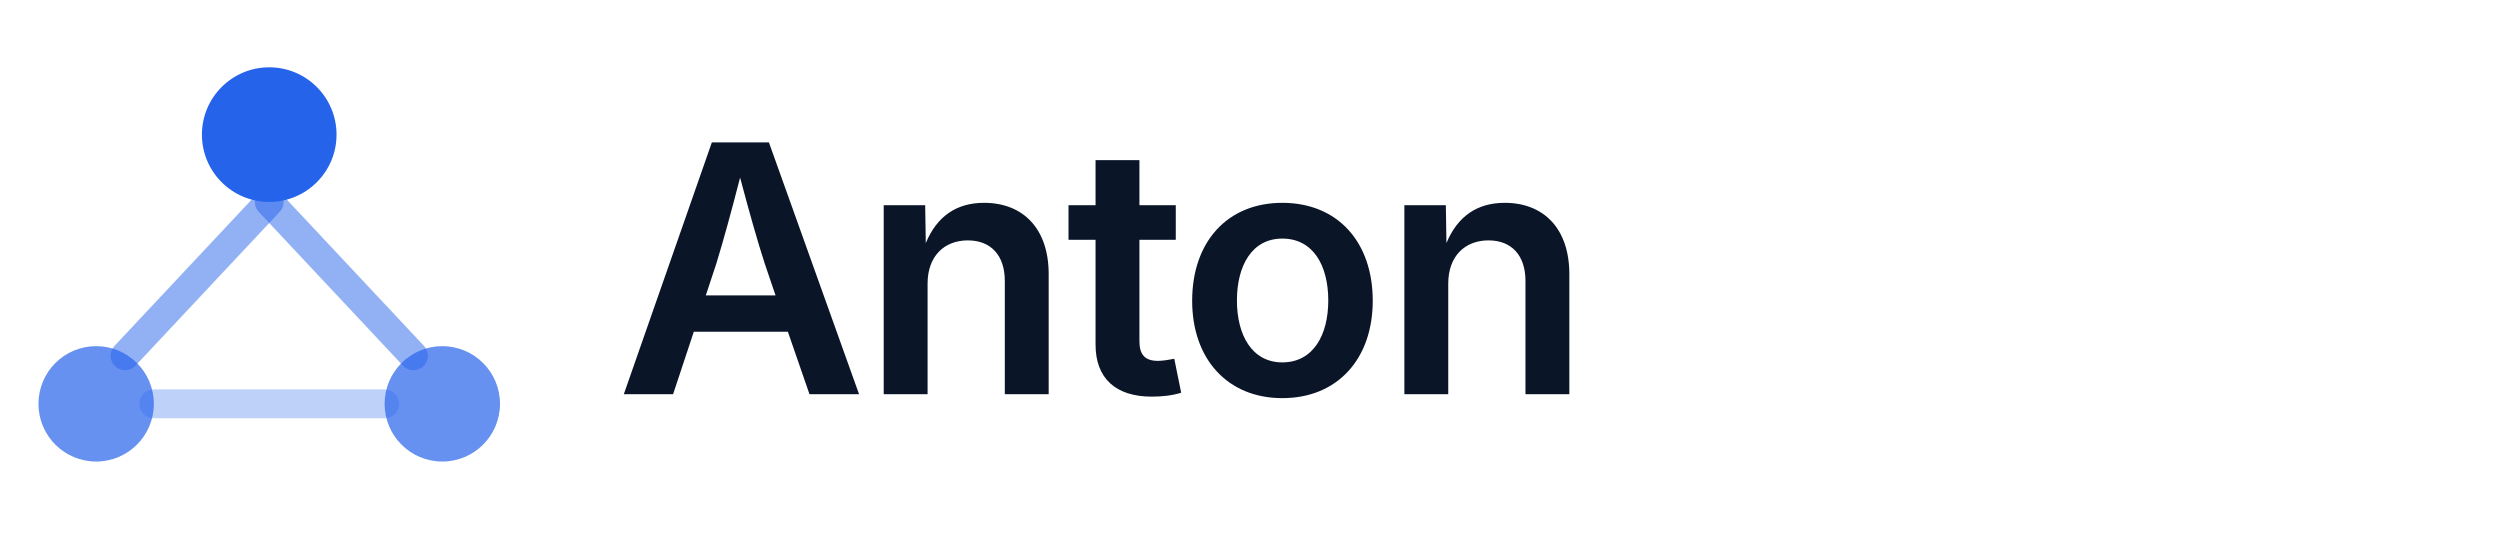
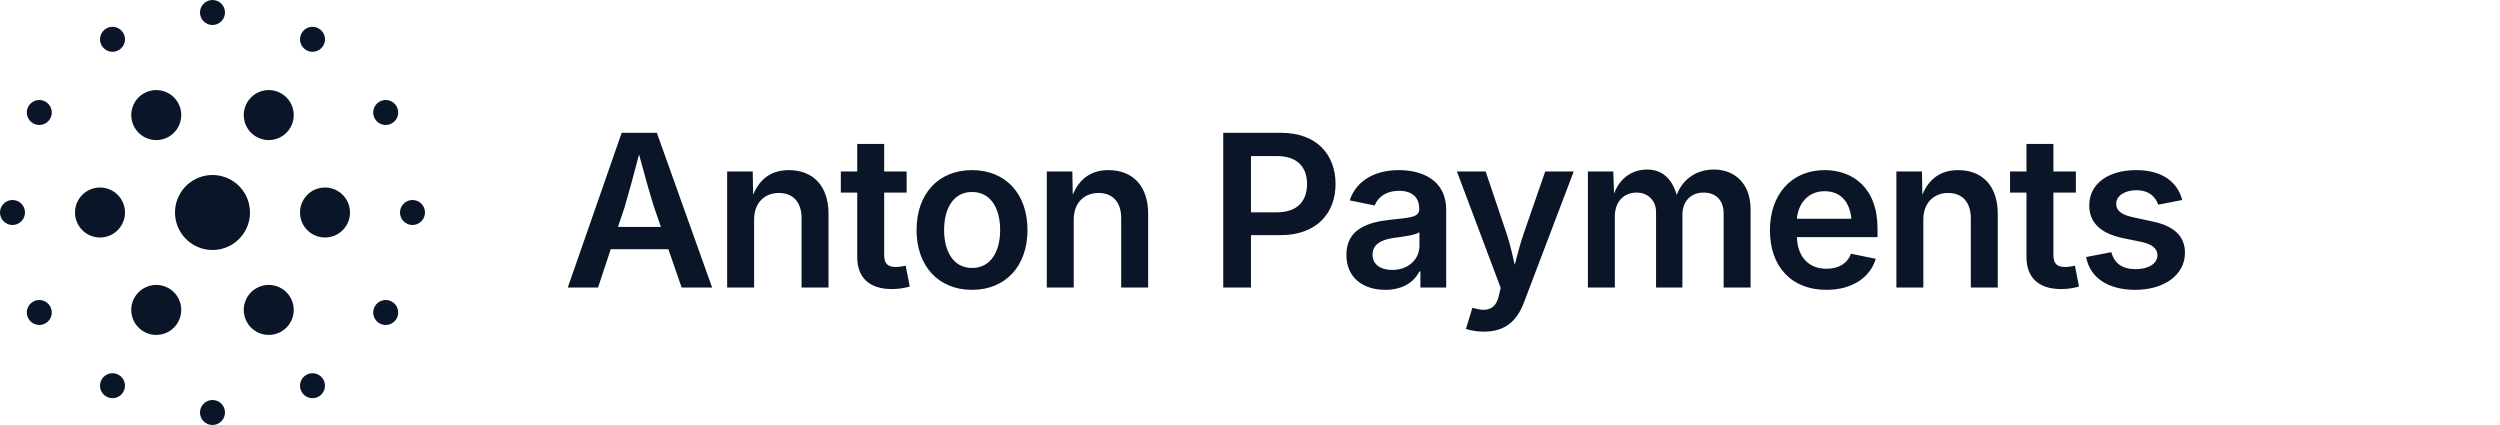
- <svg xmlns="http://www.w3.org/2000/svg" width="130" height="28" viewBox="0 0 130 28" fill="none">
-   <circle cx="14" cy="7" r="3.5" fill="#2563EB" />
-   <circle cx="5" cy="21" r="3" fill="#2563EB" opacity="0.7" />
-   <circle cx="23" cy="21" r="3" fill="#2563EB" opacity="0.7" />
-   <line x1="14" y1="10.5" x2="6.5" y2="18.5" stroke="#2563EB" stroke-width="1.5" stroke-linecap="round" opacity="0.5" />
-   <line x1="14" y1="10.5" x2="21.5" y2="18.5" stroke="#2563EB" stroke-width="1.5" stroke-linecap="round" opacity="0.5" />
-   <line x1="8" y1="21" x2="20" y2="21" stroke="#2563EB" stroke-width="1.5" stroke-linecap="round" opacity="0.3" />
-   <text x="32" y="20.5" font-family="system-ui, -apple-system, sans-serif" font-weight="600" font-size="18" fill="#0A1628" letter-spacing="-0.02em">Anton</text>
+ <svg xmlns="http://www.w3.org/2000/svg" width="200" height="34" viewBox="0 0 200 34" fill="none">
+   <path fill="#0A1628" d="M19.598 18.5C18.77 19.935 16.935 20.427 15.5 19.598C14.065 18.77 13.573 16.935 14.402 15.5C15.23 14.065 17.065 13.573 18.5 14.402C19.935 15.23 20.426 17.065 19.598 18.5Z" />
+   <path fill="#0A1628" d="M23.232 10.206C22.68 11.162 21.456 11.49 20.5 10.938C19.543 10.386 19.216 9.162 19.768 8.206C20.32 7.249 21.543 6.921 22.5 7.474C23.456 8.026 23.784 9.249 23.232 10.206Z" />
+   <path fill="#0A1628" d="M19.768 25.794C19.216 24.838 19.543 23.615 20.5 23.062C21.456 22.51 22.68 22.838 23.232 23.794C23.784 24.751 23.456 25.974 22.5 26.526C21.543 27.079 20.32 26.751 19.768 25.794Z" />
+   <path fill="#0A1628" d="M26 19C24.895 19 24 18.105 24 17C24 15.896 24.895 15 26 15C27.105 15 28 15.896 28 17C28 18.105 27.105 19 26 19Z" />
+   <path fill="#0A1628" d="M14.232 25.794C13.68 26.751 12.457 27.079 11.5 26.526C10.543 25.974 10.216 24.751 10.768 23.794C11.32 22.838 12.543 22.51 13.5 23.062C14.457 23.614 14.784 24.838 14.232 25.794Z" />
+   <path fill="#0A1628" d="M10.768 10.206C10.216 9.249 10.543 8.026 11.5 7.474C12.457 6.922 13.68 7.249 14.232 8.206C14.784 9.163 14.457 10.386 13.5 10.938C12.543 11.49 11.32 11.162 10.768 10.206Z" />
+   <path fill="#0A1628" d="M8 19C6.895 19 6 18.105 6 17C6 15.896 6.895 15 8 15C9.105 15 10 15.896 10 17C10 18.105 9.105 19 8 19Z" />
+   <path fill="#0A1628" d="M25.866 3.644C25.59 4.122 24.978 4.286 24.5 4.01C24.022 3.733 23.858 3.122 24.134 2.644C24.41 2.165 25.022 2.001 25.5 2.278C25.978 2.554 26.142 3.165 25.866 3.644Z" />
+   <path fill="#0A1628" d="M33 18C32.448 18 32 17.552 32 17C32 16.448 32.448 16 33 16C33.552 16 34 16.448 34 17C34 17.552 33.552 18 33 18Z" />
+   <path fill="#0A1628" d="M31.356 9.866C30.878 10.142 30.266 9.978 29.99 9.5C29.714 9.022 29.878 8.41 30.356 8.134C30.834 7.858 31.446 8.022 31.722 8.5C31.998 8.978 31.834 9.59 31.356 9.866Z" />
+   <path fill="#0A1628" d="M30.356 25.866C29.878 25.59 29.714 24.978 29.99 24.5C30.266 24.022 30.878 23.858 31.356 24.134C31.835 24.41 31.998 25.022 31.722 25.5C31.446 25.978 30.835 26.142 30.356 25.866Z" />
+   <path fill="#0A1628" d="M16 33C16 32.448 16.448 32 17 32C17.552 32 18 32.448 18 33C18 33.552 17.552 34 17 34C16.448 34 16 33.552 16 33Z" />
+   <path fill="#0A1628" d="M24.134 31.357C23.858 30.878 24.022 30.267 24.5 29.991C24.978 29.714 25.59 29.878 25.866 30.357C26.142 30.835 25.978 31.446 25.5 31.723C25.022 31.999 24.41 31.835 24.134 31.357Z" />
+   <path fill="#0A1628" d="M9.866 31.356C9.59 31.835 8.978 31.999 8.5 31.722C8.022 31.446 7.858 30.835 8.134 30.356C8.41 29.878 9.022 29.714 9.5 29.99C9.978 30.267 10.142 30.878 9.866 31.356Z" />
+   <path fill="#0A1628" d="M1 18C0.448 18 -3.44684e-08 17.552 0 17C3.44684e-08 16.448 0.448 16 1 16C1.552 16 2 16.448 2 17C2 17.552 1.552 18 1 18Z" />
+   <path fill="#0A1628" d="M3.643 25.866C3.165 26.142 2.553 25.978 2.277 25.5C2.001 25.022 2.165 24.41 2.643 24.134C3.122 23.858 3.733 24.022 4.009 24.5C4.285 24.978 4.122 25.59 3.643 25.866Z" />
+   <path fill="#0A1628" d="M2.643 9.866C2.165 9.59 2.001 8.978 2.277 8.5C2.554 8.022 3.165 7.858 3.643 8.134C4.122 8.41 4.286 9.022 4.01 9.5C3.733 9.978 3.122 10.142 2.643 9.866Z" />
+   <path fill="#0A1628" d="M16 1C16 0.448 16.448 -4.87226e-08 17 0C17.552 4.87226e-08 18 0.448 18 1C18 1.552 17.552 2 17 2C16.448 2 16 1.552 16 1Z" />
+   <path fill="#0A1628" d="M8.134 3.644C7.858 3.165 8.022 2.554 8.5 2.278C8.978 2.002 9.59 2.165 9.866 2.644C10.142 3.122 9.978 3.734 9.5 4.01C9.022 4.286 8.41 4.122 8.134 3.644Z" />
+   <text x="45" y="23" font-family="Inter, system-ui, -apple-system, sans-serif" font-weight="600" font-size="17" fill="#0A1628" letter-spacing="-0.02em">Anton Payments</text>
</svg>
